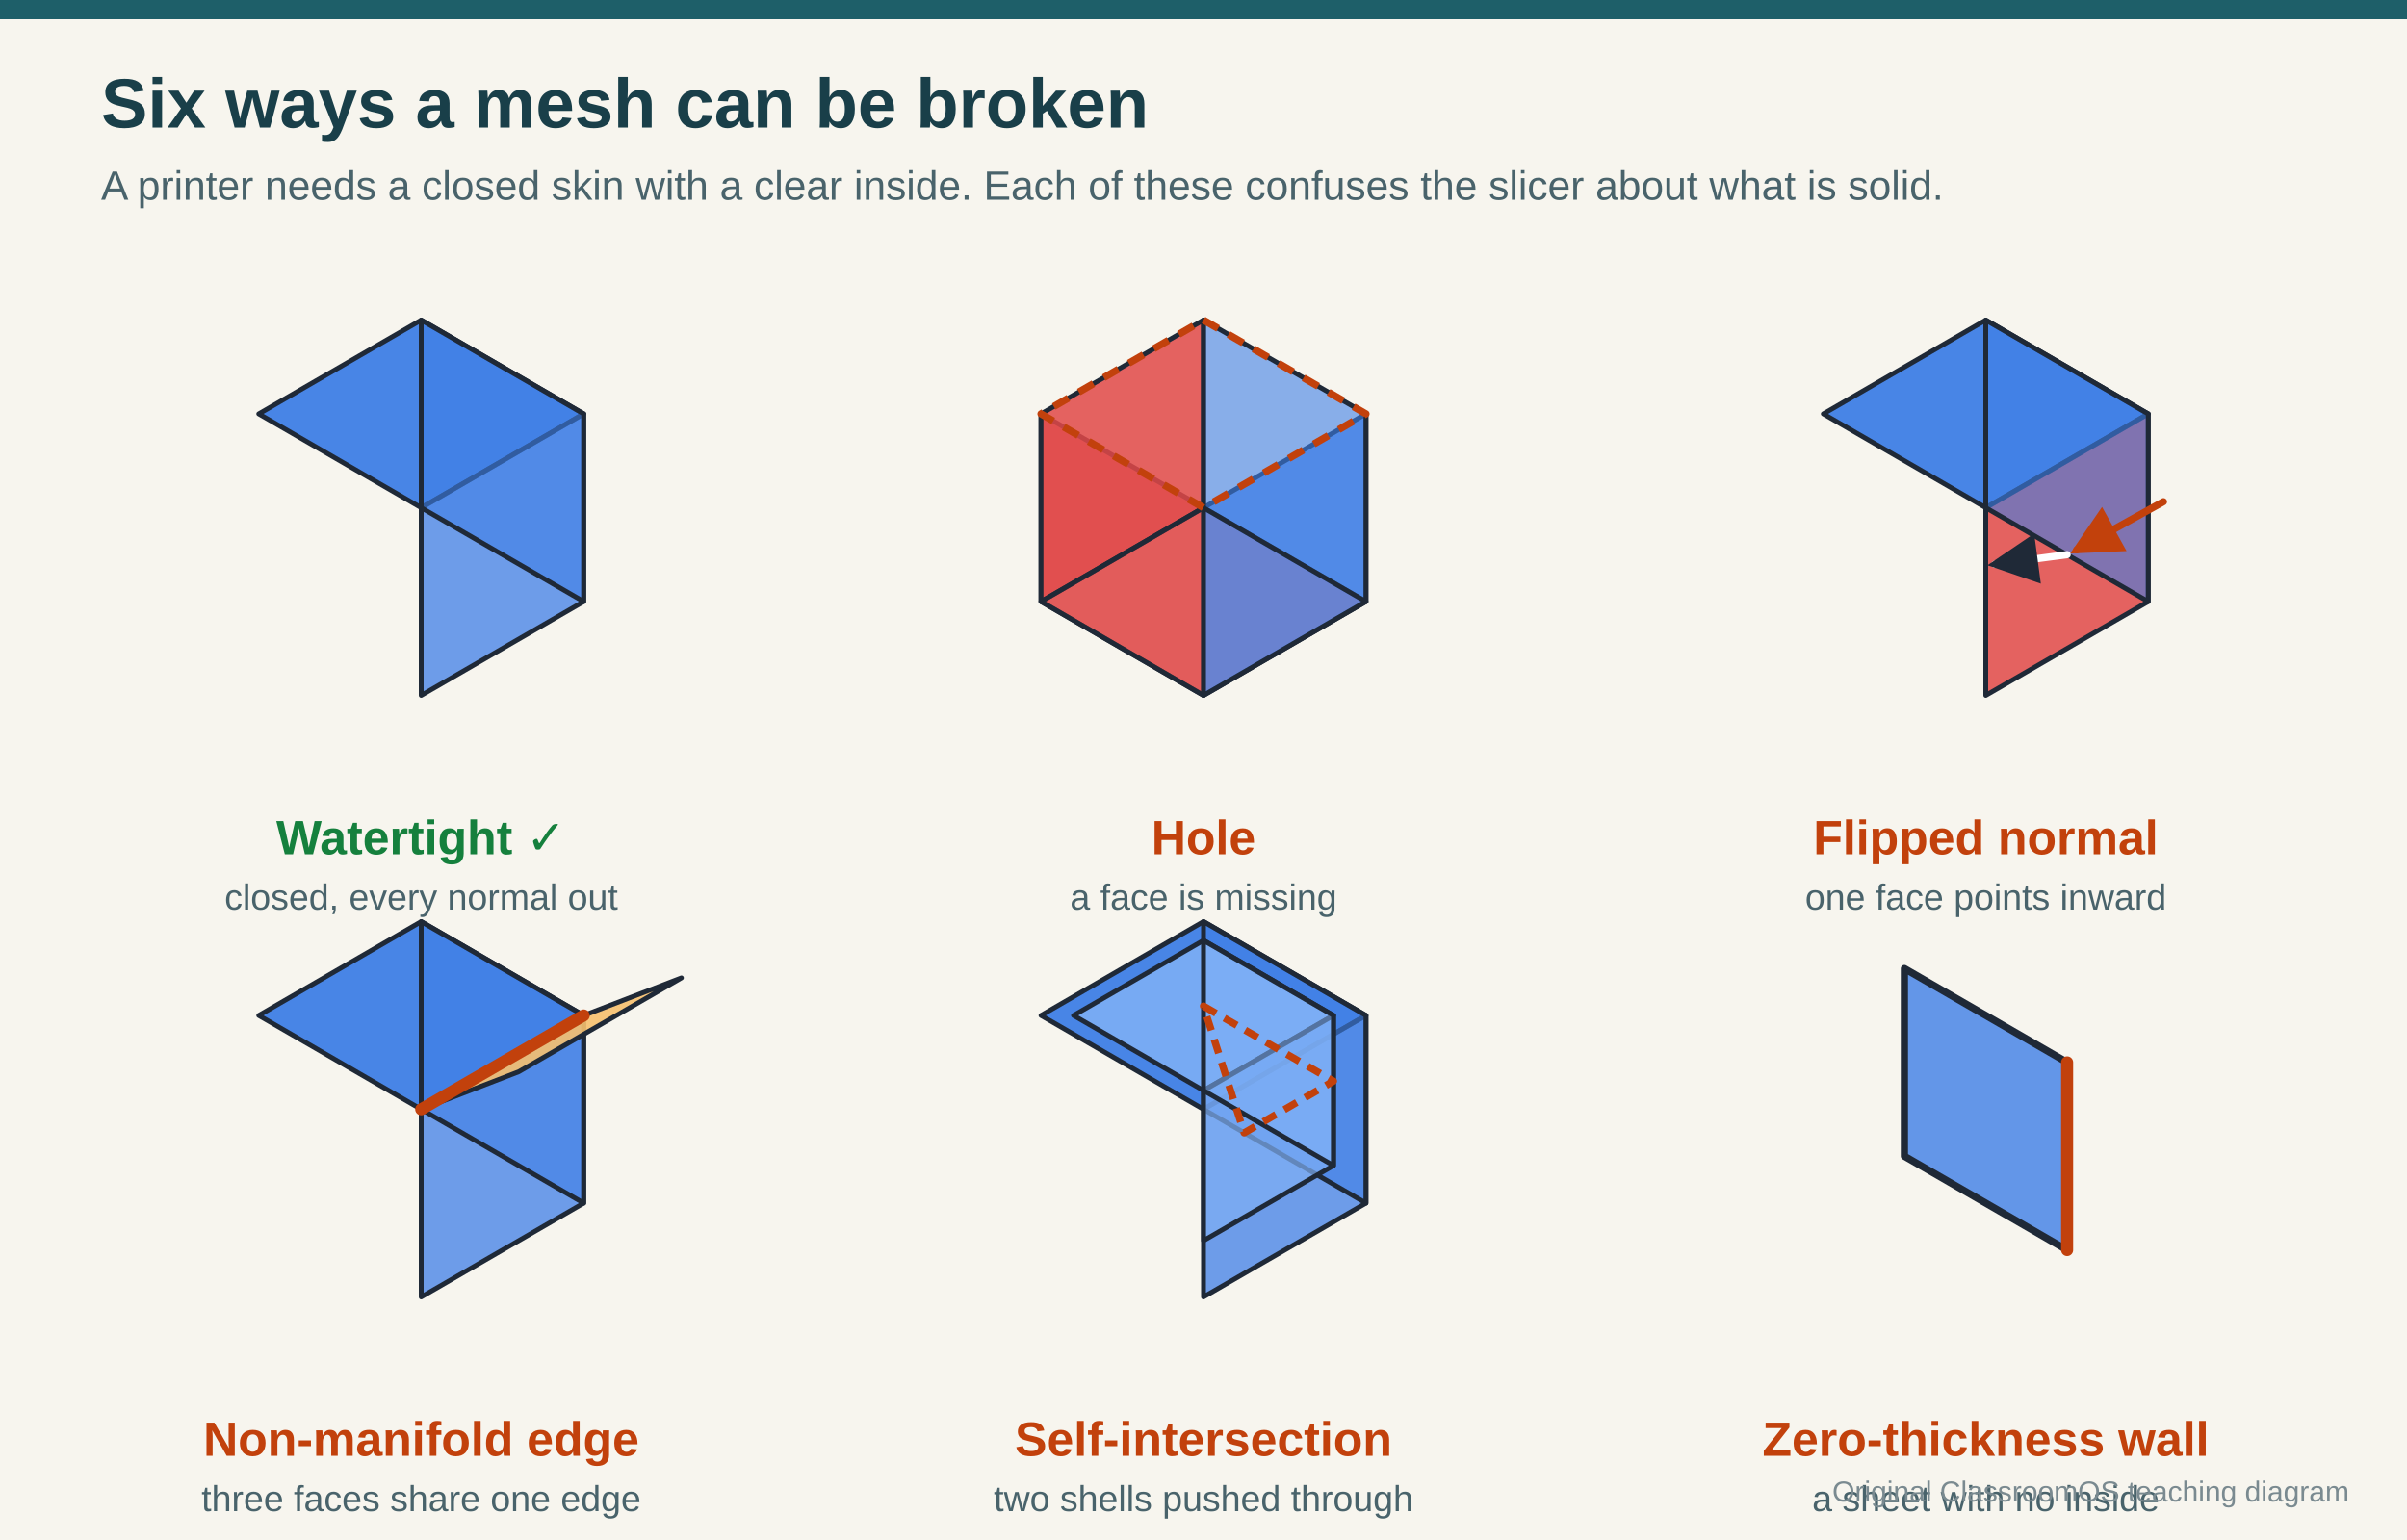
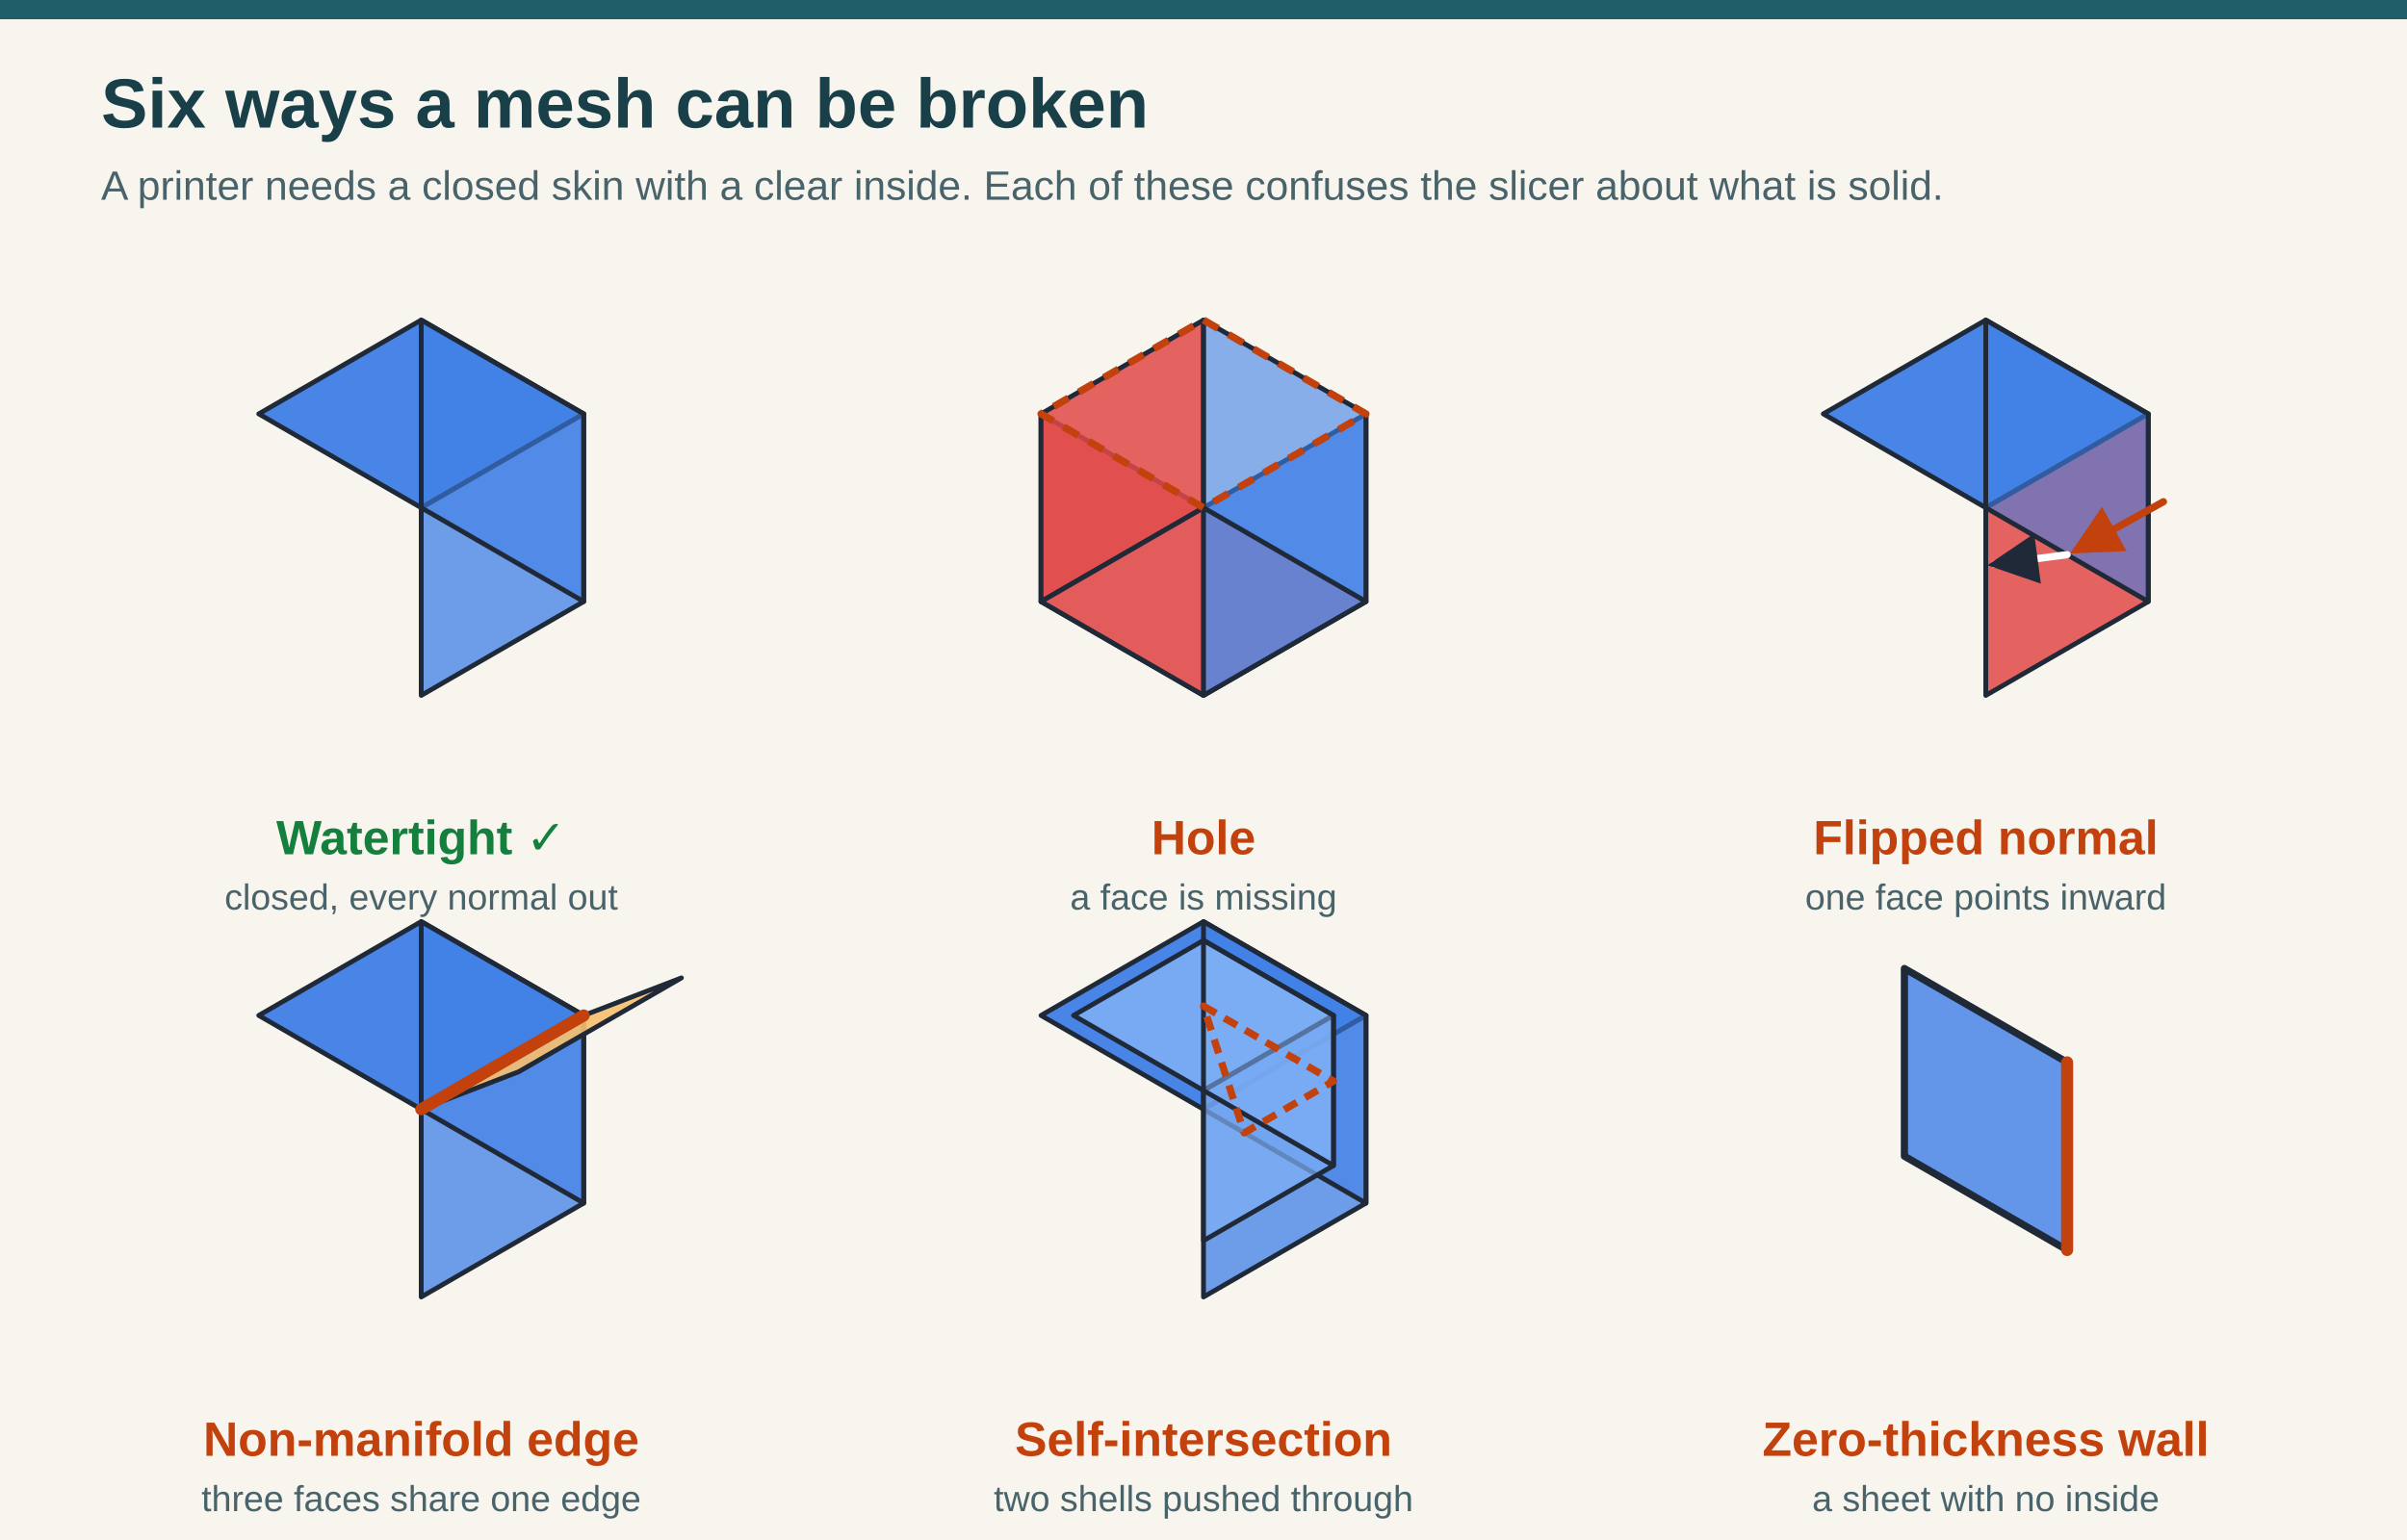
<svg xmlns="http://www.w3.org/2000/svg" viewBox="0 0 1000 640" role="img" aria-label="Six small boxes. A watertight box is closed with every face blue outside. A box with a hole has a missing face, so the red inside shows. A flipped normal shows one red face on the outside. A non-manifold edge has a third face sticking out of one edge. A self-intersection has two boxes pushed through each other. A zero-thickness wall is a single sheet with no inside at all.">
  <defs>
    <marker id="ar-ink" viewBox="0 0 10 10" refX="8.5" refY="5" markerWidth="7" markerHeight="7" orient="auto-start-reverse">
      <path d="M0 0L10 5L0 10z" fill="#1f2937" />
    </marker>
    <marker id="ar-x" viewBox="0 0 10 10" refX="8.5" refY="5" markerWidth="7" markerHeight="7" orient="auto-start-reverse">
      <path d="M0 0L10 5L0 10z" fill="#d63a3a" />
    </marker>
    <marker id="ar-y" viewBox="0 0 10 10" refX="8.5" refY="5" markerWidth="7" markerHeight="7" orient="auto-start-reverse">
      <path d="M0 0L10 5L0 10z" fill="#2e9a4a" />
    </marker>
    <marker id="ar-z" viewBox="0 0 10 10" refX="8.5" refY="5" markerWidth="7" markerHeight="7" orient="auto-start-reverse">
      <path d="M0 0L10 5L0 10z" fill="#2f6fd6" />
    </marker>
    <marker id="ar-out" viewBox="0 0 10 10" refX="8.5" refY="5" markerWidth="7" markerHeight="7" orient="auto-start-reverse">
      <path d="M0 0L10 5L0 10z" fill="#3f7fe6" />
    </marker>
    <marker id="ar-in" viewBox="0 0 10 10" refX="8.5" refY="5" markerWidth="7" markerHeight="7" orient="auto-start-reverse">
      <path d="M0 0L10 5L0 10z" fill="#e04848" />
    </marker>
    <marker id="ar-warn" viewBox="0 0 10 10" refX="8.5" refY="5" markerWidth="7" markerHeight="7" orient="auto-start-reverse">
      <path d="M0 0L10 5L0 10z" fill="#c2410c" />
    </marker>
    <marker id="ar-ok" viewBox="0 0 10 10" refX="8.5" refY="5" markerWidth="7" markerHeight="7" orient="auto-start-reverse">
      <path d="M0 0L10 5L0 10z" fill="#15803d" />
    </marker>
  </defs>
  <rect width="1000" height="640" fill="#f7f5ee" />
  <path d="M0 0h1000v8H0z" fill="#1e5f69" />
  <text x="42" y="53" font-family="Arial,Helvetica,sans-serif" font-size="29" font-weight="700" fill="#193f49">Six ways a mesh can be broken</text>
  <text x="42" y="83" font-family="Arial,Helvetica,sans-serif" font-size="17" font-weight="400" fill="#49636b">A printer needs a closed skin with a clear inside. Each of these confuses the slicer about what is solid.</text>
  <polygon points="175.0,133.0 242.5,172.0 175.0,211.0 107.5,172.0" fill="#3f7fe6" stroke="#1f2937" stroke-width="2" stroke-linejoin="round" fill-opacity="0.95" />
  <polygon points="242.5,250.0 175.0,289.0 175.0,211.0 242.5,172.0" fill="#3f7fe6" stroke="#1f2937" stroke-width="2" stroke-linejoin="round" fill-opacity="0.75" />
  <polygon points="175.0,211.0 242.5,250.0 242.5,172.0 175.0,133.0" fill="#3f7fe6" stroke="#1f2937" stroke-width="2" stroke-linejoin="round" fill-opacity="0.6" />
  <text x="175" y="355" font-family="Arial,Helvetica,sans-serif" font-size="20" font-weight="700" fill="#15803d" text-anchor="middle">Watertight ✓</text>
  <text x="175" y="378" font-family="Arial,Helvetica,sans-serif" font-size="15" font-weight="400" fill="#49636b" text-anchor="middle">closed, every normal out</text>
  <polygon points="432.5,250.0 500.0,289.0 500.0,211.0 432.5,172.0" fill="#e04848" stroke="#1f2937" stroke-width="2" stroke-linejoin="round" fill-opacity="0.7" />
  <polygon points="500.0,211.0 432.5,250.0 432.5,172.0 500.0,133.0" fill="#e04848" stroke="#1f2937" stroke-width="2" stroke-linejoin="round" fill-opacity="0.85" />
  <polygon points="500.0,211.0 567.5,250.0 500.0,289.0 432.5,250.0" fill="#e04848" stroke="#1f2937" stroke-width="2" stroke-linejoin="round" fill-opacity="0.6" />
  <polygon points="567.5,250.0 500.0,289.0 500.0,211.0 567.5,172.0" fill="#3f7fe6" stroke="#1f2937" stroke-width="2" stroke-linejoin="round" fill-opacity="0.75" />
  <polygon points="500.0,211.0 567.5,250.0 567.5,172.0 500.0,133.0" fill="#3f7fe6" stroke="#1f2937" stroke-width="2" stroke-linejoin="round" fill-opacity="0.6" />
  <polygon points="500.0,133.0 567.5,172.0 500.0,211.0 432.5,172.0" fill="none" stroke="#c2410c" stroke-width="3" stroke-linejoin="round" stroke-dasharray="7 5" />
  <text x="500" y="355" font-family="Arial,Helvetica,sans-serif" font-size="20" font-weight="700" fill="#c2410c" text-anchor="middle">Hole</text>
  <text x="500" y="378" font-family="Arial,Helvetica,sans-serif" font-size="15" font-weight="400" fill="#49636b" text-anchor="middle">a face is missing</text>
  <polygon points="825.0,133.0 892.5,172.0 825.0,211.0 757.5,172.0" fill="#3f7fe6" stroke="#1f2937" stroke-width="2" stroke-linejoin="round" fill-opacity="0.95" />
  <polygon points="892.5,250.0 825.0,289.0 825.0,211.0 892.5,172.0" fill="#e04848" stroke="#1f2937" stroke-width="2" stroke-linejoin="round" fill-opacity="0.85" />
  <polygon points="825.0,211.0 892.5,250.0 892.5,172.0 825.0,133.0" fill="#3f7fe6" stroke="#1f2937" stroke-width="2" stroke-linejoin="round" fill-opacity="0.6" />
  <line x1="898.8" y1="208.5" x2="862.8" y2="228.5" stroke="#c2410c" stroke-width="3" marker-end="url(#ar-warn)" stroke-linecap="round" />
  <line x1="858.8" y1="230.5" x2="828.8" y2="234.5" stroke="#fff" stroke-width="3" marker-end="url(#ar-ink)" stroke-linecap="round" />
  <text x="825" y="355" font-family="Arial,Helvetica,sans-serif" font-size="20" font-weight="700" fill="#c2410c" text-anchor="middle">Flipped normal</text>
  <text x="825" y="378" font-family="Arial,Helvetica,sans-serif" font-size="15" font-weight="400" fill="#49636b" text-anchor="middle">one face points inward</text>
  <polygon points="175.0,383.0 242.5,422.0 175.0,461.0 107.5,422.0" fill="#3f7fe6" stroke="#1f2937" stroke-width="2" stroke-linejoin="round" fill-opacity="0.95" />
  <polygon points="242.5,500.0 175.0,539.0 175.0,461.0 242.5,422.0" fill="#3f7fe6" stroke="#1f2937" stroke-width="2" stroke-linejoin="round" fill-opacity="0.75" />
  <polygon points="175.0,461.0 242.5,500.0 242.5,422.0 175.0,383.0" fill="#3f7fe6" stroke="#1f2937" stroke-width="2" stroke-linejoin="round" fill-opacity="0.6" />
  <polygon points="242.5,422.0 175.0,461.0 215.5,445.4 283.1,406.4" fill="#f6c06f" stroke="#1f2937" stroke-width="2" stroke-linejoin="round" fill-opacity="0.9" />
  <line x1="242.5" y1="422.0" x2="175.0" y2="461.0" stroke="#c2410c" stroke-width="5" stroke-linecap="round" />
  <text x="175" y="605" font-family="Arial,Helvetica,sans-serif" font-size="20" font-weight="700" fill="#c2410c" text-anchor="middle">Non-manifold edge</text>
  <text x="175" y="628" font-family="Arial,Helvetica,sans-serif" font-size="15" font-weight="400" fill="#49636b" text-anchor="middle">three faces share one edge</text>
  <polygon points="500.0,383.0 567.5,422.0 500.0,461.0 432.5,422.0" fill="#3f7fe6" stroke="#1f2937" stroke-width="2" stroke-linejoin="round" fill-opacity="0.95" />
  <polygon points="567.5,500.0 500.0,539.0 500.0,461.0 567.5,422.0" fill="#3f7fe6" stroke="#1f2937" stroke-width="2" stroke-linejoin="round" fill-opacity="0.75" />
  <polygon points="500.0,461.0 567.5,500.0 567.5,422.0 500.0,383.0" fill="#3f7fe6" stroke="#1f2937" stroke-width="2" stroke-linejoin="round" fill-opacity="0.6" />
  <polygon points="500.0,390.8 554.0,422.0 500.0,453.2 446.0,422.0" fill="#7fb0f5" stroke="#1f2937" stroke-width="2" stroke-linejoin="round" fill-opacity="0.85" />
  <polygon points="554.0,484.4 500.0,515.6 500.0,453.2 554.0,422.0" fill="#7fb0f5" stroke="#1f2937" stroke-width="2" stroke-linejoin="round" fill-opacity="0.7" />
  <polygon points="500.0,453.2 554.0,484.4 554.0,422.0 500.0,390.8" fill="#7fb0f5" stroke="#1f2937" stroke-width="2" stroke-linejoin="round" fill-opacity="0.55" />
  <polygon points="500.0,418.1 554.0,449.3 516.9,470.8" fill="none" stroke="#c2410c" stroke-width="3" stroke-linejoin="round" stroke-dasharray="6 4" />
  <text x="500" y="605" font-family="Arial,Helvetica,sans-serif" font-size="20" font-weight="700" fill="#c2410c" text-anchor="middle">Self-intersection</text>
  <text x="500" y="628" font-family="Arial,Helvetica,sans-serif" font-size="15" font-weight="400" fill="#49636b" text-anchor="middle">two shells pushed through</text>
  <polygon points="791.2,480.5 858.8,519.5 858.8,441.5 791.2,402.5" fill="#3f7fe6" stroke="#1f2937" stroke-width="3" stroke-linejoin="round" fill-opacity="0.8" />
  <line x1="858.8" y1="519.5" x2="858.8" y2="441.5" stroke="#c2410c" stroke-width="5" stroke-linecap="round" />
  <text x="825" y="605" font-family="Arial,Helvetica,sans-serif" font-size="20" font-weight="700" fill="#c2410c" text-anchor="middle">Zero-thickness wall</text>
  <text x="825" y="628" font-family="Arial,Helvetica,sans-serif" font-size="15" font-weight="400" fill="#49636b" text-anchor="middle">a sheet with no inside</text>
-   <text x="976" y="624" font-family="Arial,Helvetica,sans-serif" font-size="12" font-weight="400" fill="#7a8a90" text-anchor="end">Original ClassroomOS teaching diagram</text>
</svg>
